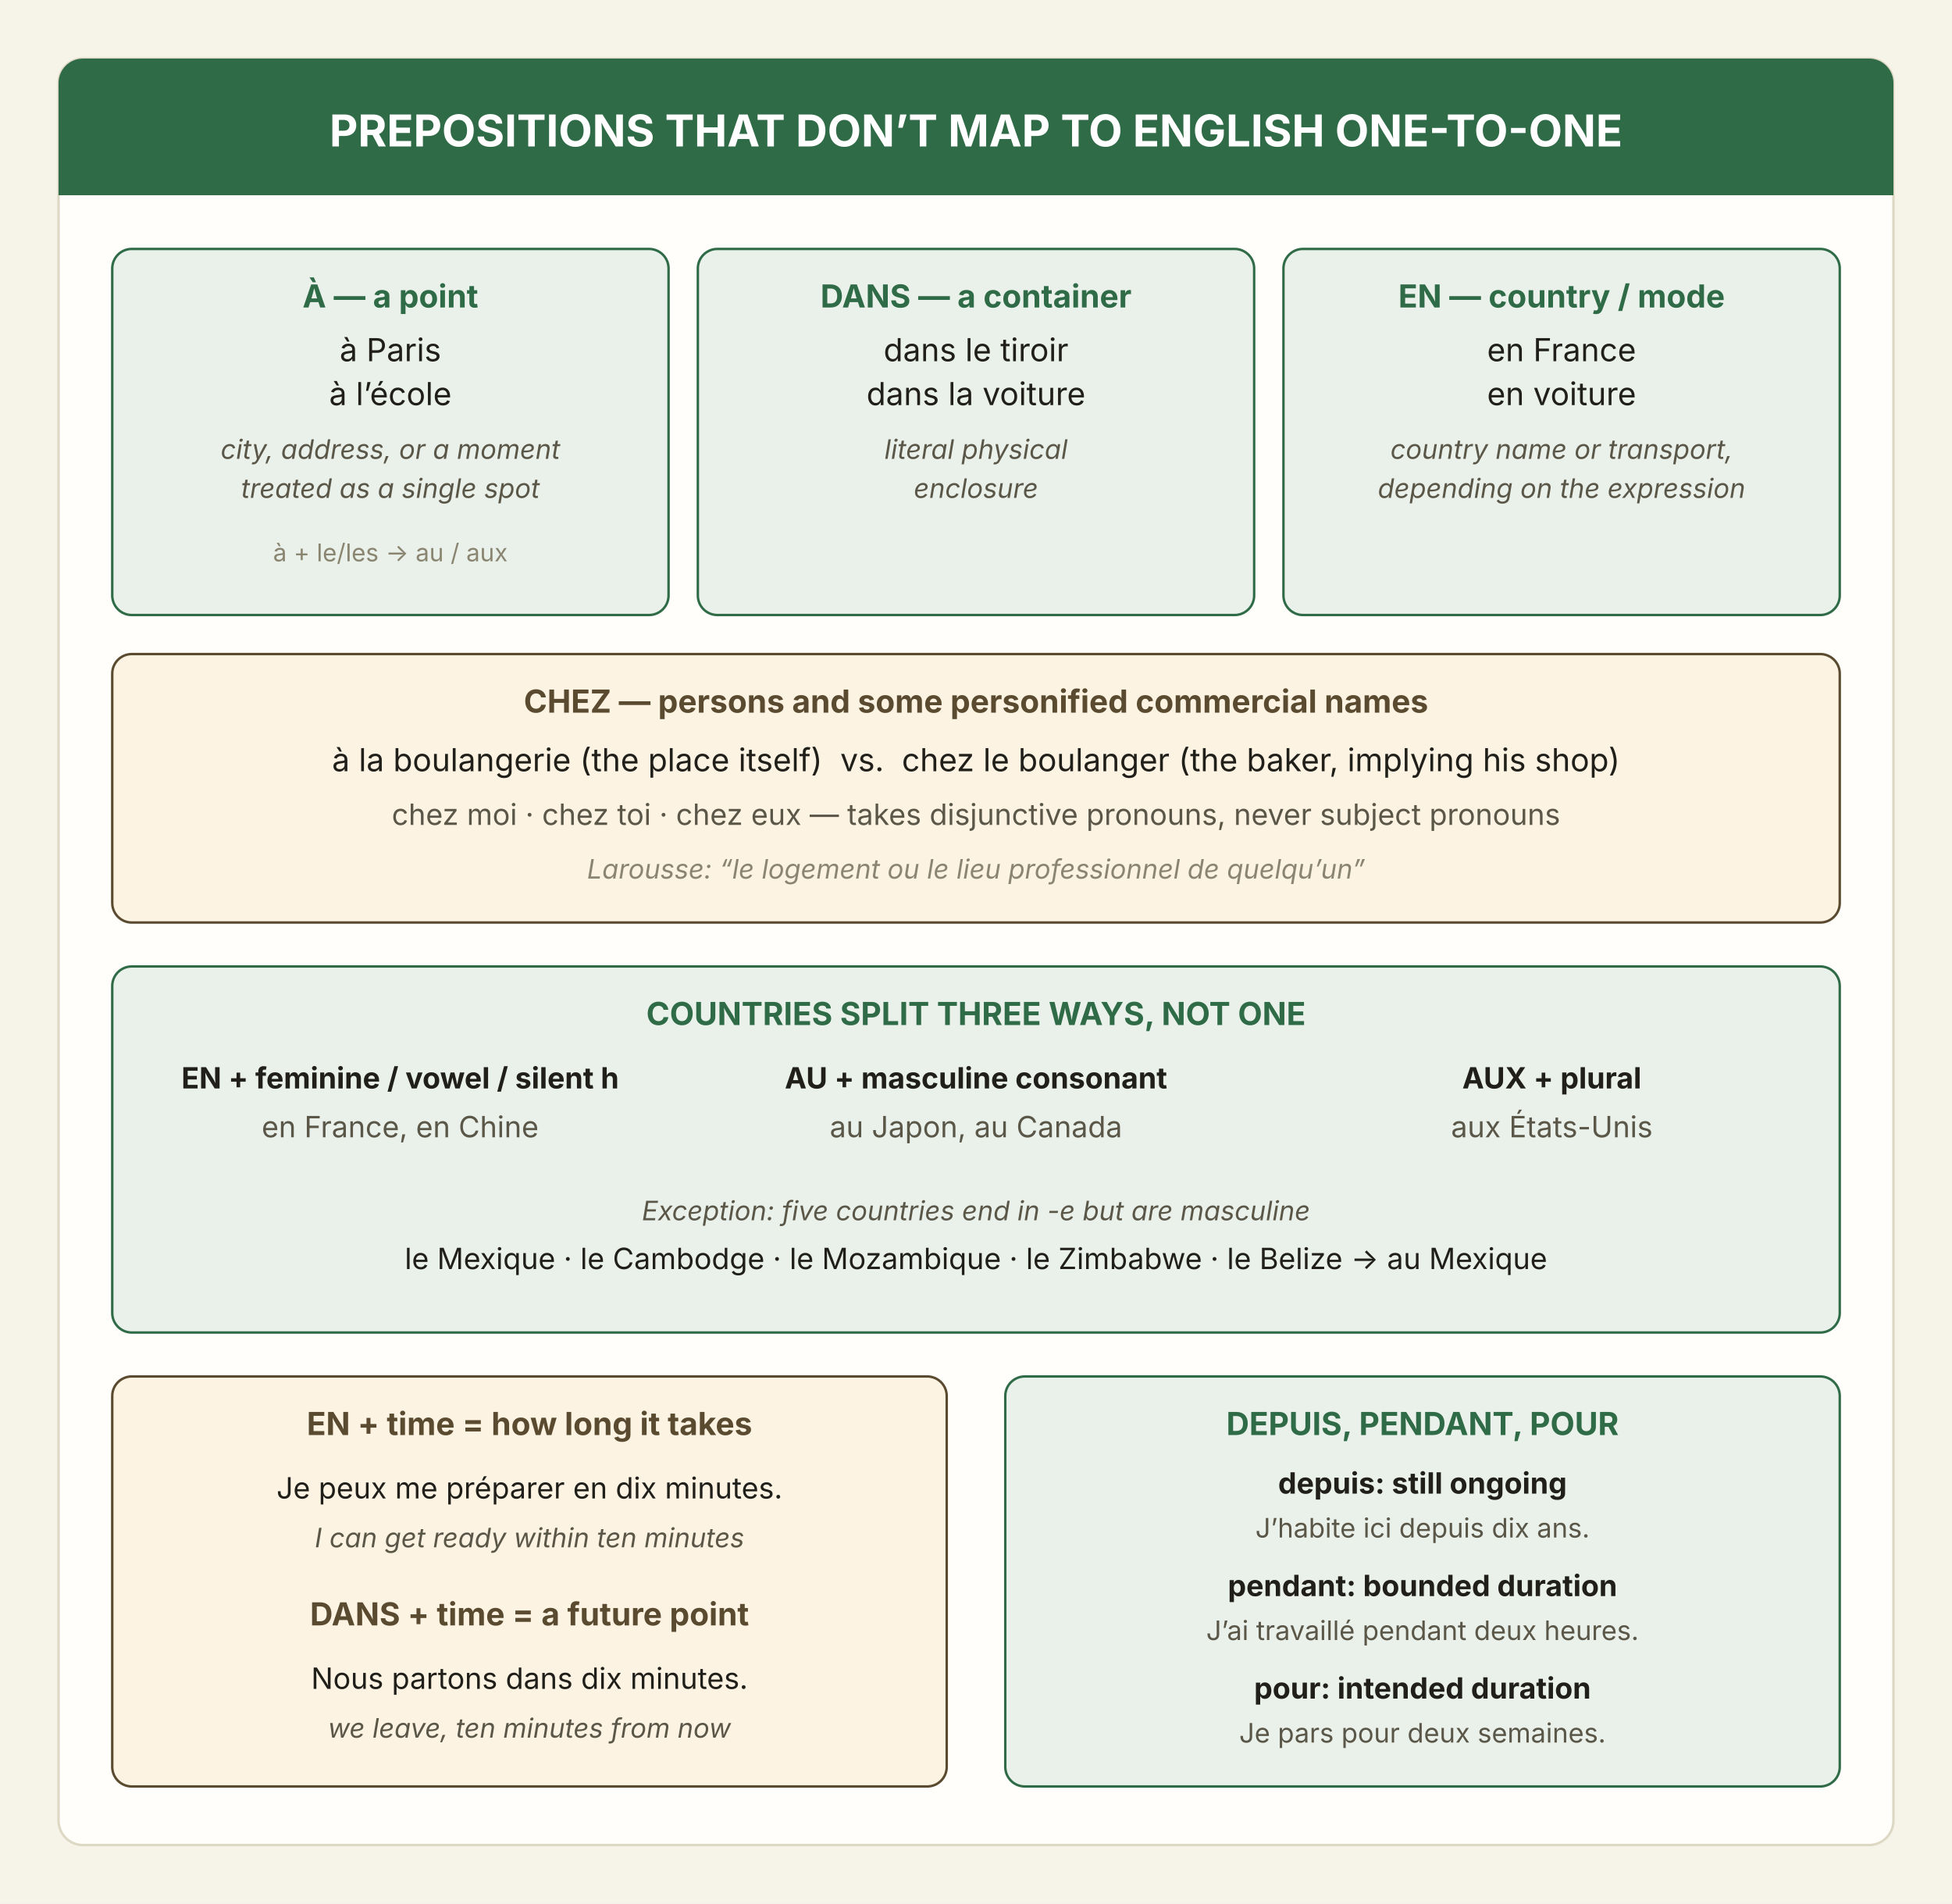
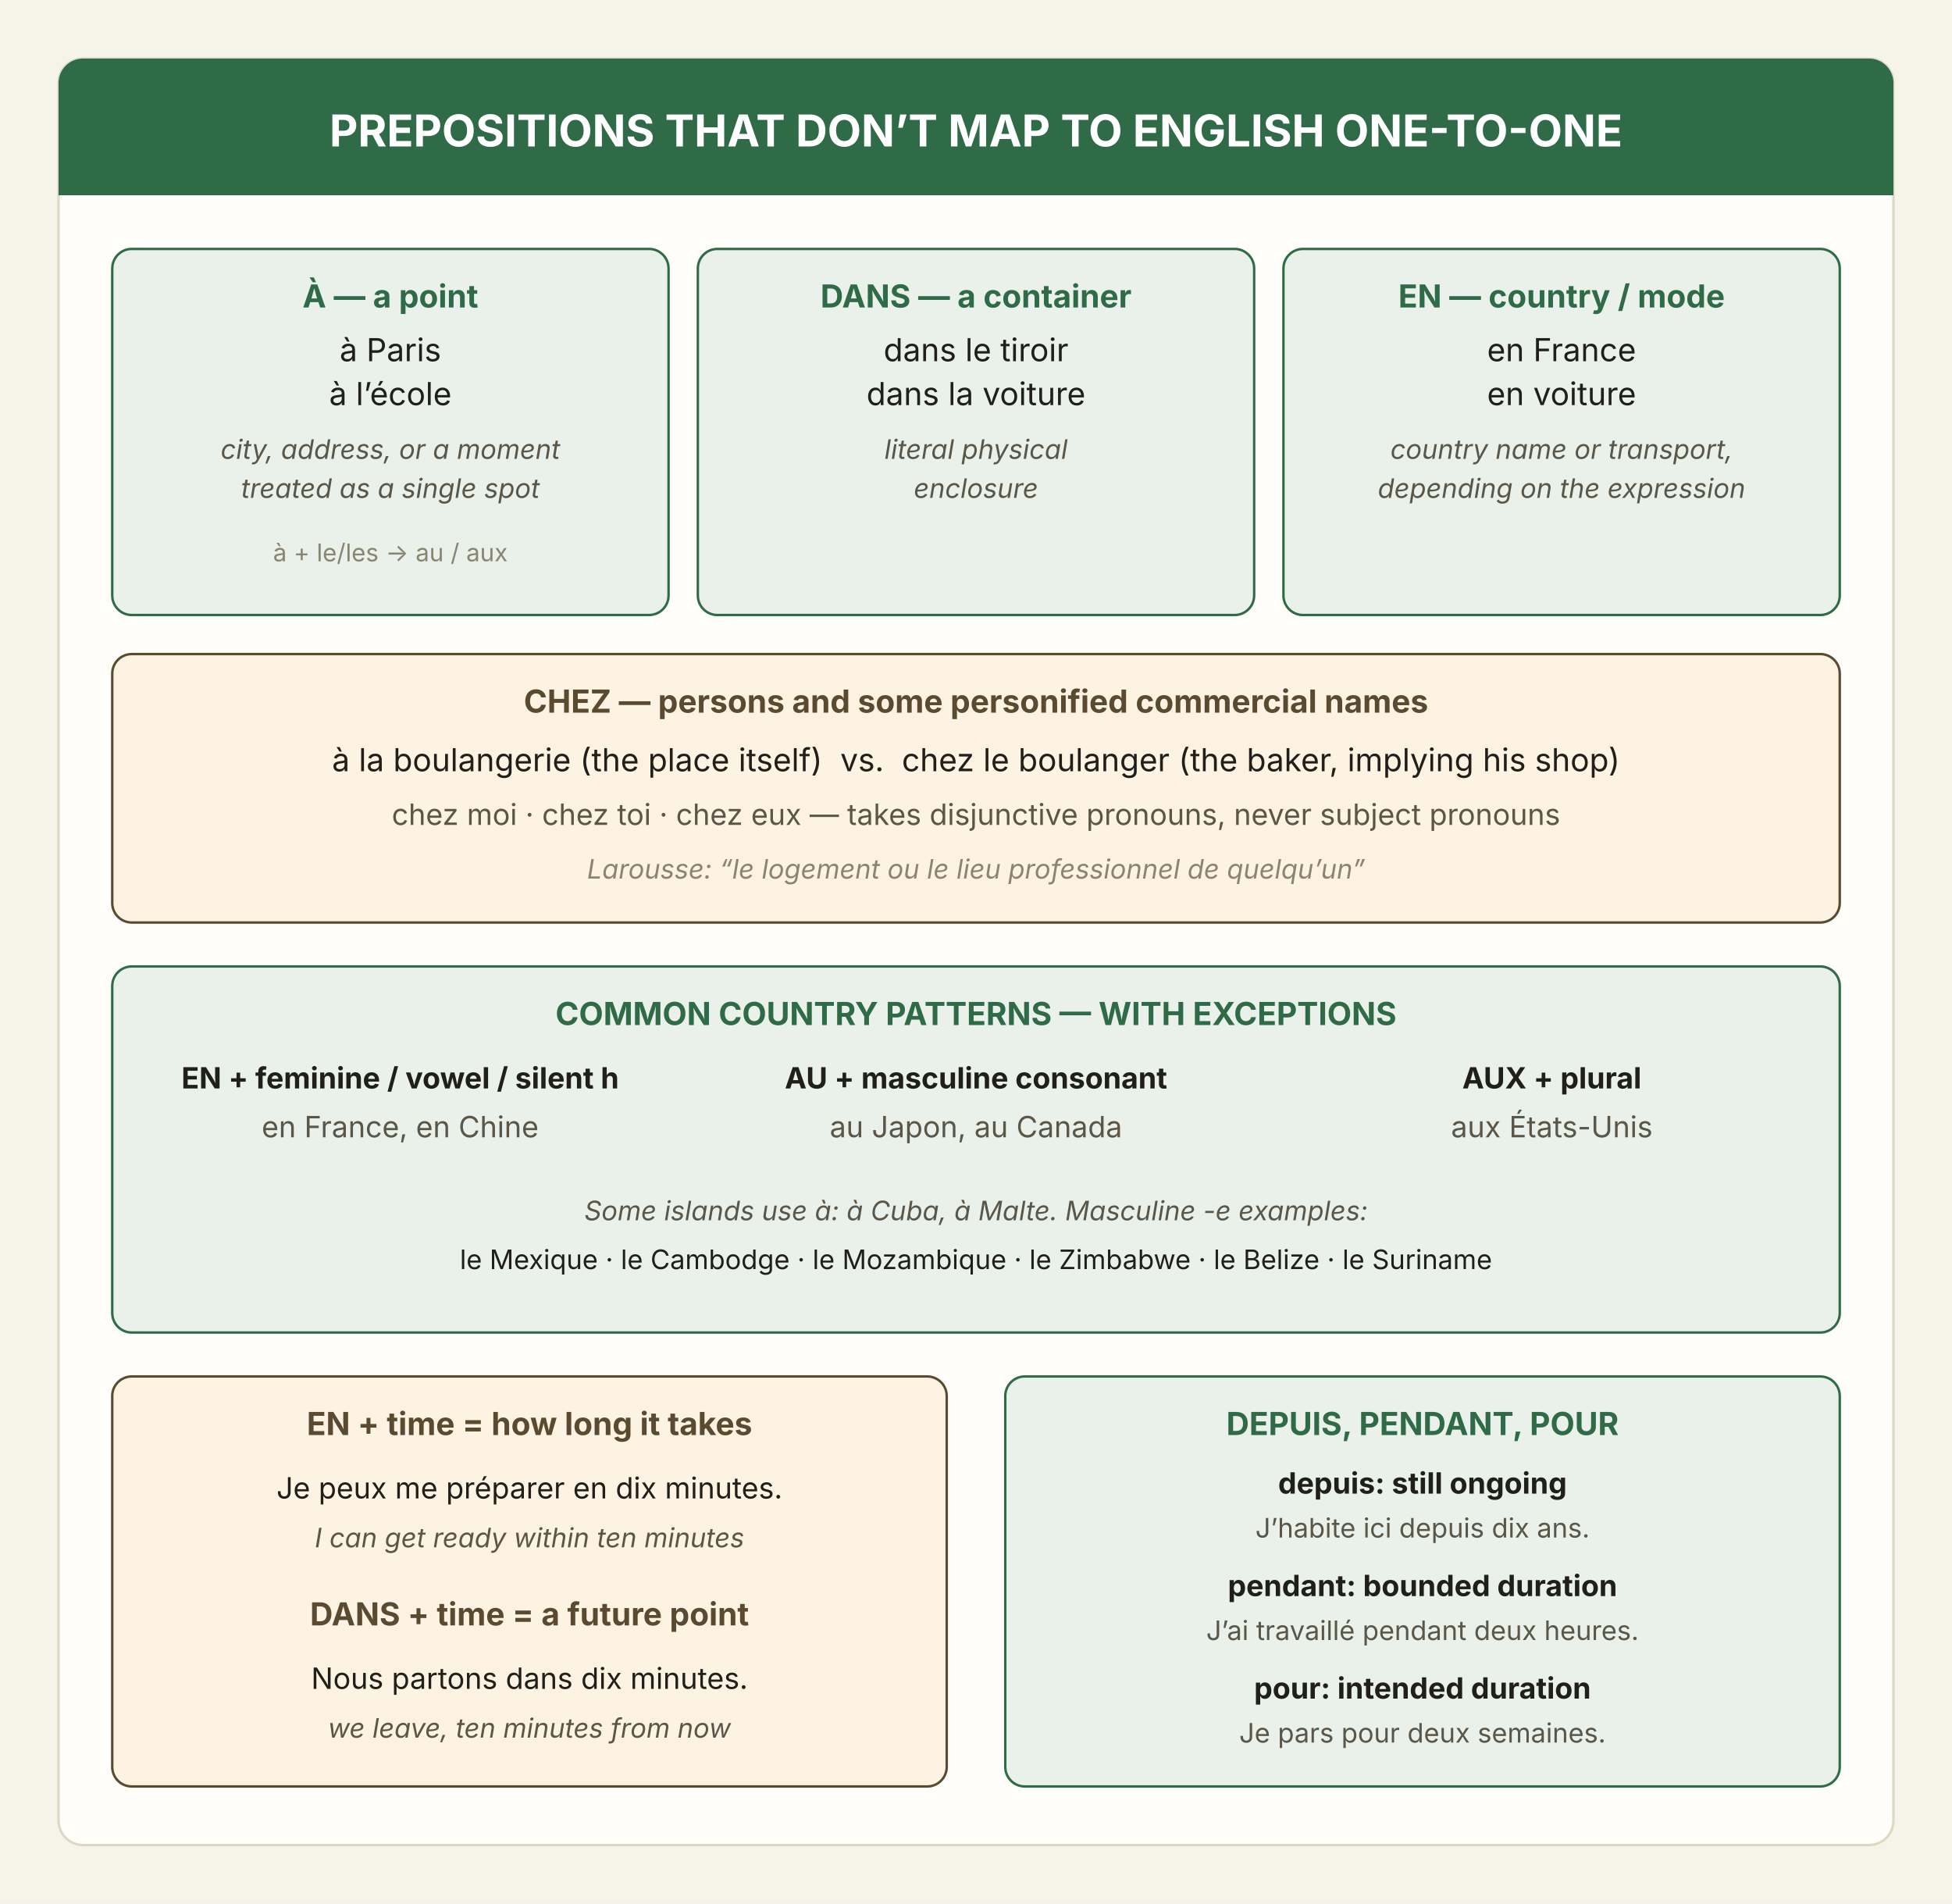
<svg xmlns="http://www.w3.org/2000/svg" viewBox="0 0 800 780" font-family="system-ui, -apple-system, sans-serif">
  <rect width="800" height="780" fill="#f6f4e9" />
  <rect x="24" y="24" width="752" height="732" rx="10" fill="#fffefa" stroke="#ddd8c4" />
  <rect x="24" y="24" width="752" height="56" rx="10" fill="#2f6b47" />
  <rect x="24" y="60" width="752" height="20" fill="#2f6b47" />
  <text x="400" y="60" text-anchor="middle" fill="#ffffff" font-size="18" font-weight="700">PREPOSITIONS THAT DON’T MAP TO ENGLISH ONE-TO-ONE</text>
  <rect x="46" y="102" width="228" height="150" rx="8" fill="#eaf1ea" stroke="#2f6b47" />
  <text x="160" y="126" text-anchor="middle" fill="#2f6b47" font-size="13" font-weight="700">À — a point</text>
  <text x="160" y="148" text-anchor="middle" fill="#201f1a" font-size="13">à Paris</text>
  <text x="160" y="166" text-anchor="middle" fill="#201f1a" font-size="13">à l’école</text>
  <text x="160" y="188" text-anchor="middle" fill="#5a5648" font-size="11" font-style="italic">city, address, or a moment</text>
  <text x="160" y="204" text-anchor="middle" fill="#5a5648" font-size="11" font-style="italic">treated as a single spot</text>
  <text x="160" y="230" text-anchor="middle" fill="#8a8570" font-size="10">à + le/les → au / aux</text>
  <rect x="286" y="102" width="228" height="150" rx="8" fill="#eaf1ea" stroke="#2f6b47" />
  <text x="400" y="126" text-anchor="middle" fill="#2f6b47" font-size="13" font-weight="700">DANS — a container</text>
  <text x="400" y="148" text-anchor="middle" fill="#201f1a" font-size="13">dans le tiroir</text>
  <text x="400" y="166" text-anchor="middle" fill="#201f1a" font-size="13">dans la voiture</text>
  <text x="400" y="188" text-anchor="middle" fill="#5a5648" font-size="11" font-style="italic">literal physical</text>
  <text x="400" y="204" text-anchor="middle" fill="#5a5648" font-size="11" font-style="italic">enclosure</text>
  <rect x="526" y="102" width="228" height="150" rx="8" fill="#eaf1ea" stroke="#2f6b47" />
  <text x="640" y="126" text-anchor="middle" fill="#2f6b47" font-size="13" font-weight="700">EN — country / mode</text>
  <text x="640" y="148" text-anchor="middle" fill="#201f1a" font-size="13">en France</text>
  <text x="640" y="166" text-anchor="middle" fill="#201f1a" font-size="13">en voiture</text>
  <text x="640" y="188" text-anchor="middle" fill="#5a5648" font-size="11" font-style="italic">country name or transport,</text>
  <text x="640" y="204" text-anchor="middle" fill="#5a5648" font-size="11" font-style="italic">depending on the expression</text>
  <rect x="46" y="268" width="708" height="110" rx="8" fill="#fdf3e3" stroke="#5a4a2f" />
  <text x="400" y="292" text-anchor="middle" fill="#5a4a2f" font-size="13" font-weight="700">CHEZ — persons and some personified commercial names</text>
  <text x="400" y="316" text-anchor="middle" fill="#201f1a" font-size="13">à la boulangerie (the place itself)  vs.  chez le boulanger (the baker, implying his shop)</text>
  <text x="400" y="338" text-anchor="middle" fill="#5a5648" font-size="12">chez moi · chez toi · chez eux — takes disjunctive pronouns, never subject pronouns</text>
  <text x="400" y="360" text-anchor="middle" fill="#8a8570" font-size="11" font-style="italic">Larousse: “le logement ou le lieu professionnel de quelqu’un”</text>
  <rect x="46" y="396" width="708" height="150" rx="8" fill="#eaf1ea" stroke="#2f6b47" />
-   <text x="400" y="420" text-anchor="middle" fill="#2f6b47" font-size="13" font-weight="700">COUNTRIES SPLIT THREE WAYS, NOT ONE</text>
+   <text x="400" y="420" text-anchor="middle" fill="#2f6b47" font-size="13" font-weight="700">COMMON COUNTRY PATTERNS — WITH EXCEPTIONS</text>
  <text x="164" y="446" text-anchor="middle" fill="#201f1a" font-size="12" font-weight="700">EN + feminine / vowel / silent h</text>
  <text x="164" y="466" text-anchor="middle" fill="#5a5648" font-size="12">en France, en Chine</text>
  <text x="400" y="446" text-anchor="middle" fill="#201f1a" font-size="12" font-weight="700">AU + masculine consonant</text>
  <text x="400" y="466" text-anchor="middle" fill="#5a5648" font-size="12">au Japon, au Canada</text>
  <text x="636" y="446" text-anchor="middle" fill="#201f1a" font-size="12" font-weight="700">AUX + plural</text>
  <text x="636" y="466" text-anchor="middle" fill="#5a5648" font-size="12">aux États-Unis</text>
-   <text x="400" y="500" text-anchor="middle" fill="#5a5648" font-size="11" font-style="italic">Exception: five countries end in -e but are masculine</text>
-   <text x="400" y="520" text-anchor="middle" fill="#201f1a" font-size="12">le Mexique · le Cambodge · le Mozambique · le Zimbabwe · le Belize → au Mexique</text>
+   <text x="400" y="500" text-anchor="middle" fill="#5a5648" font-size="11" font-style="italic">Some islands use à: à Cuba, à Malte. Masculine -e examples:</text>
+   <text x="400" y="520" text-anchor="middle" fill="#201f1a" font-size="11">le Mexique · le Cambodge · le Mozambique · le Zimbabwe · le Belize · le Suriname</text>
  <rect x="46" y="564" width="342" height="168" rx="8" fill="#fdf3e3" stroke="#5a4a2f" />
  <text x="217" y="588" text-anchor="middle" fill="#5a4a2f" font-size="13" font-weight="700">EN + time = how long it takes</text>
  <text x="217" y="614" text-anchor="middle" fill="#201f1a" font-size="12">Je peux me préparer en dix minutes.</text>
  <text x="217" y="634" text-anchor="middle" fill="#5a5648" font-size="11" font-style="italic">I can get ready within ten minutes</text>
  <text x="217" y="666" text-anchor="middle" fill="#5a4a2f" font-size="13" font-weight="700">DANS + time = a future point</text>
  <text x="217" y="692" text-anchor="middle" fill="#201f1a" font-size="12">Nous partons dans dix minutes.</text>
  <text x="217" y="712" text-anchor="middle" fill="#5a5648" font-size="11" font-style="italic">we leave, ten minutes from now</text>
  <rect x="412" y="564" width="342" height="168" rx="8" fill="#eaf1ea" stroke="#2f6b47" />
  <text x="583" y="588" text-anchor="middle" fill="#2f6b47" font-size="13" font-weight="700">DEPUIS, PENDANT, POUR</text>
  <text x="583" y="612" text-anchor="middle" fill="#201f1a" font-size="12" font-weight="700">depuis: still ongoing</text>
  <text x="583" y="630" text-anchor="middle" fill="#5a5648" font-size="11">J’habite ici depuis dix ans.</text>
  <text x="583" y="654" text-anchor="middle" fill="#201f1a" font-size="12" font-weight="700">pendant: bounded duration</text>
  <text x="583" y="672" text-anchor="middle" fill="#5a5648" font-size="11">J’ai travaillé pendant deux heures.</text>
  <text x="583" y="696" text-anchor="middle" fill="#201f1a" font-size="12" font-weight="700">pour: intended duration</text>
  <text x="583" y="714" text-anchor="middle" fill="#5a5648" font-size="11">Je pars pour deux semaines.</text>
</svg>
